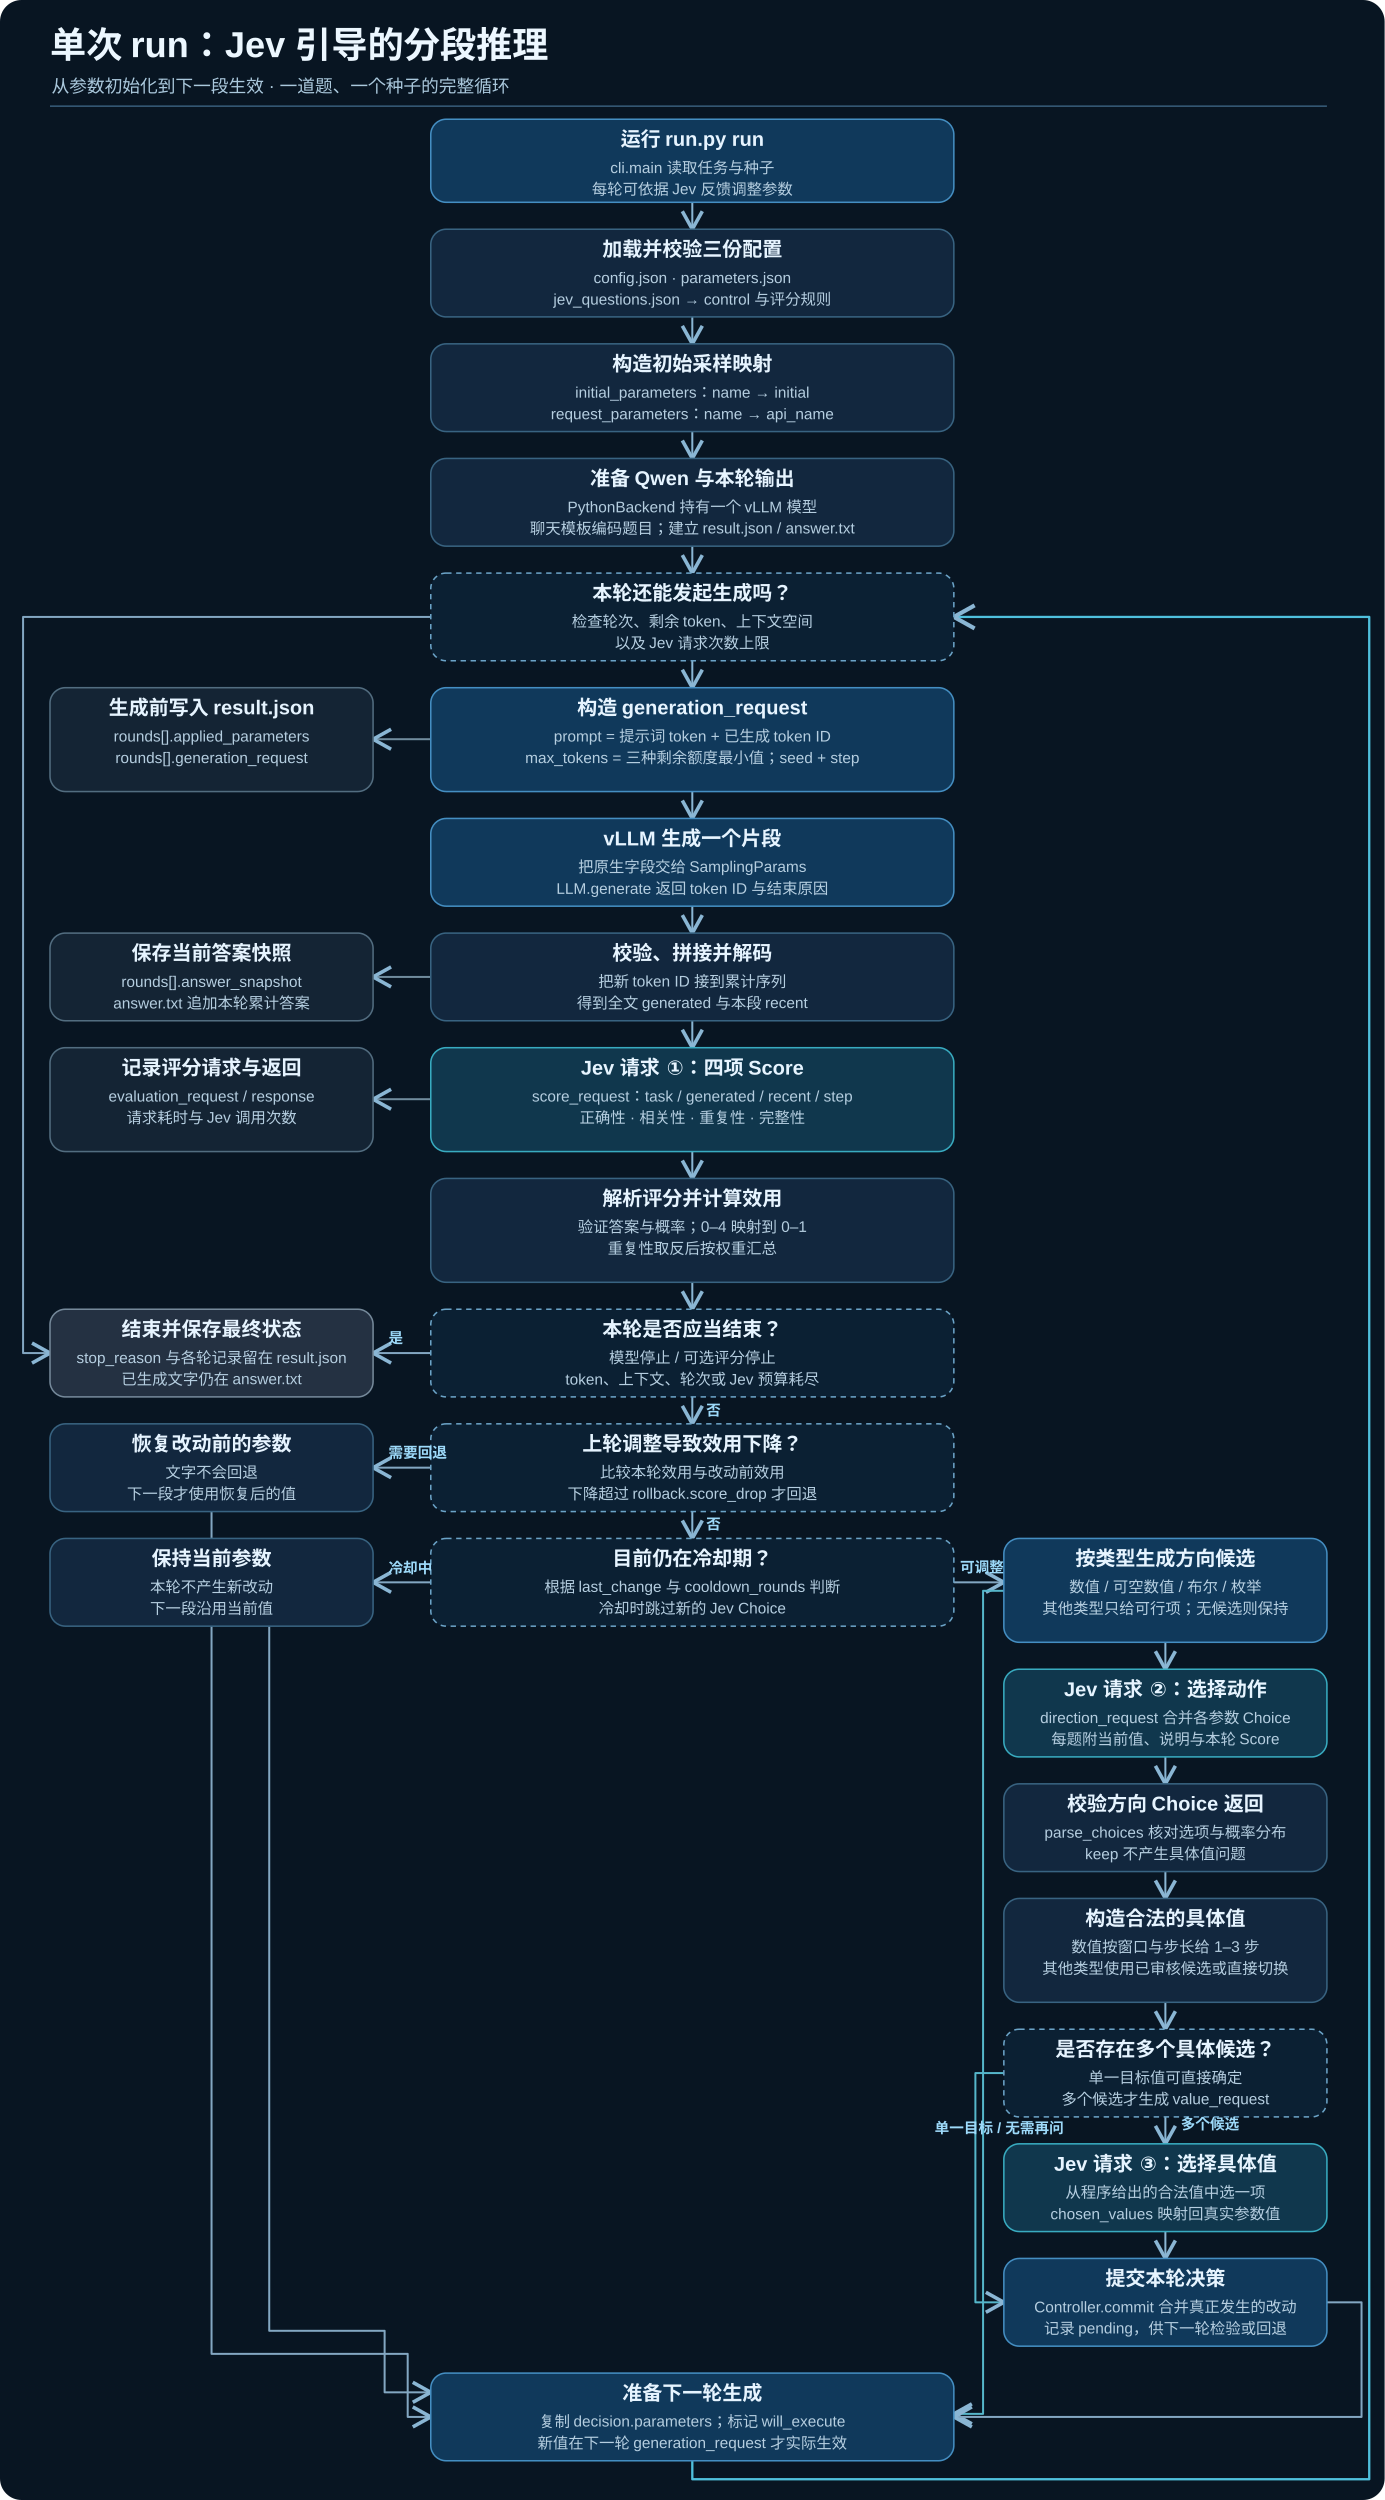
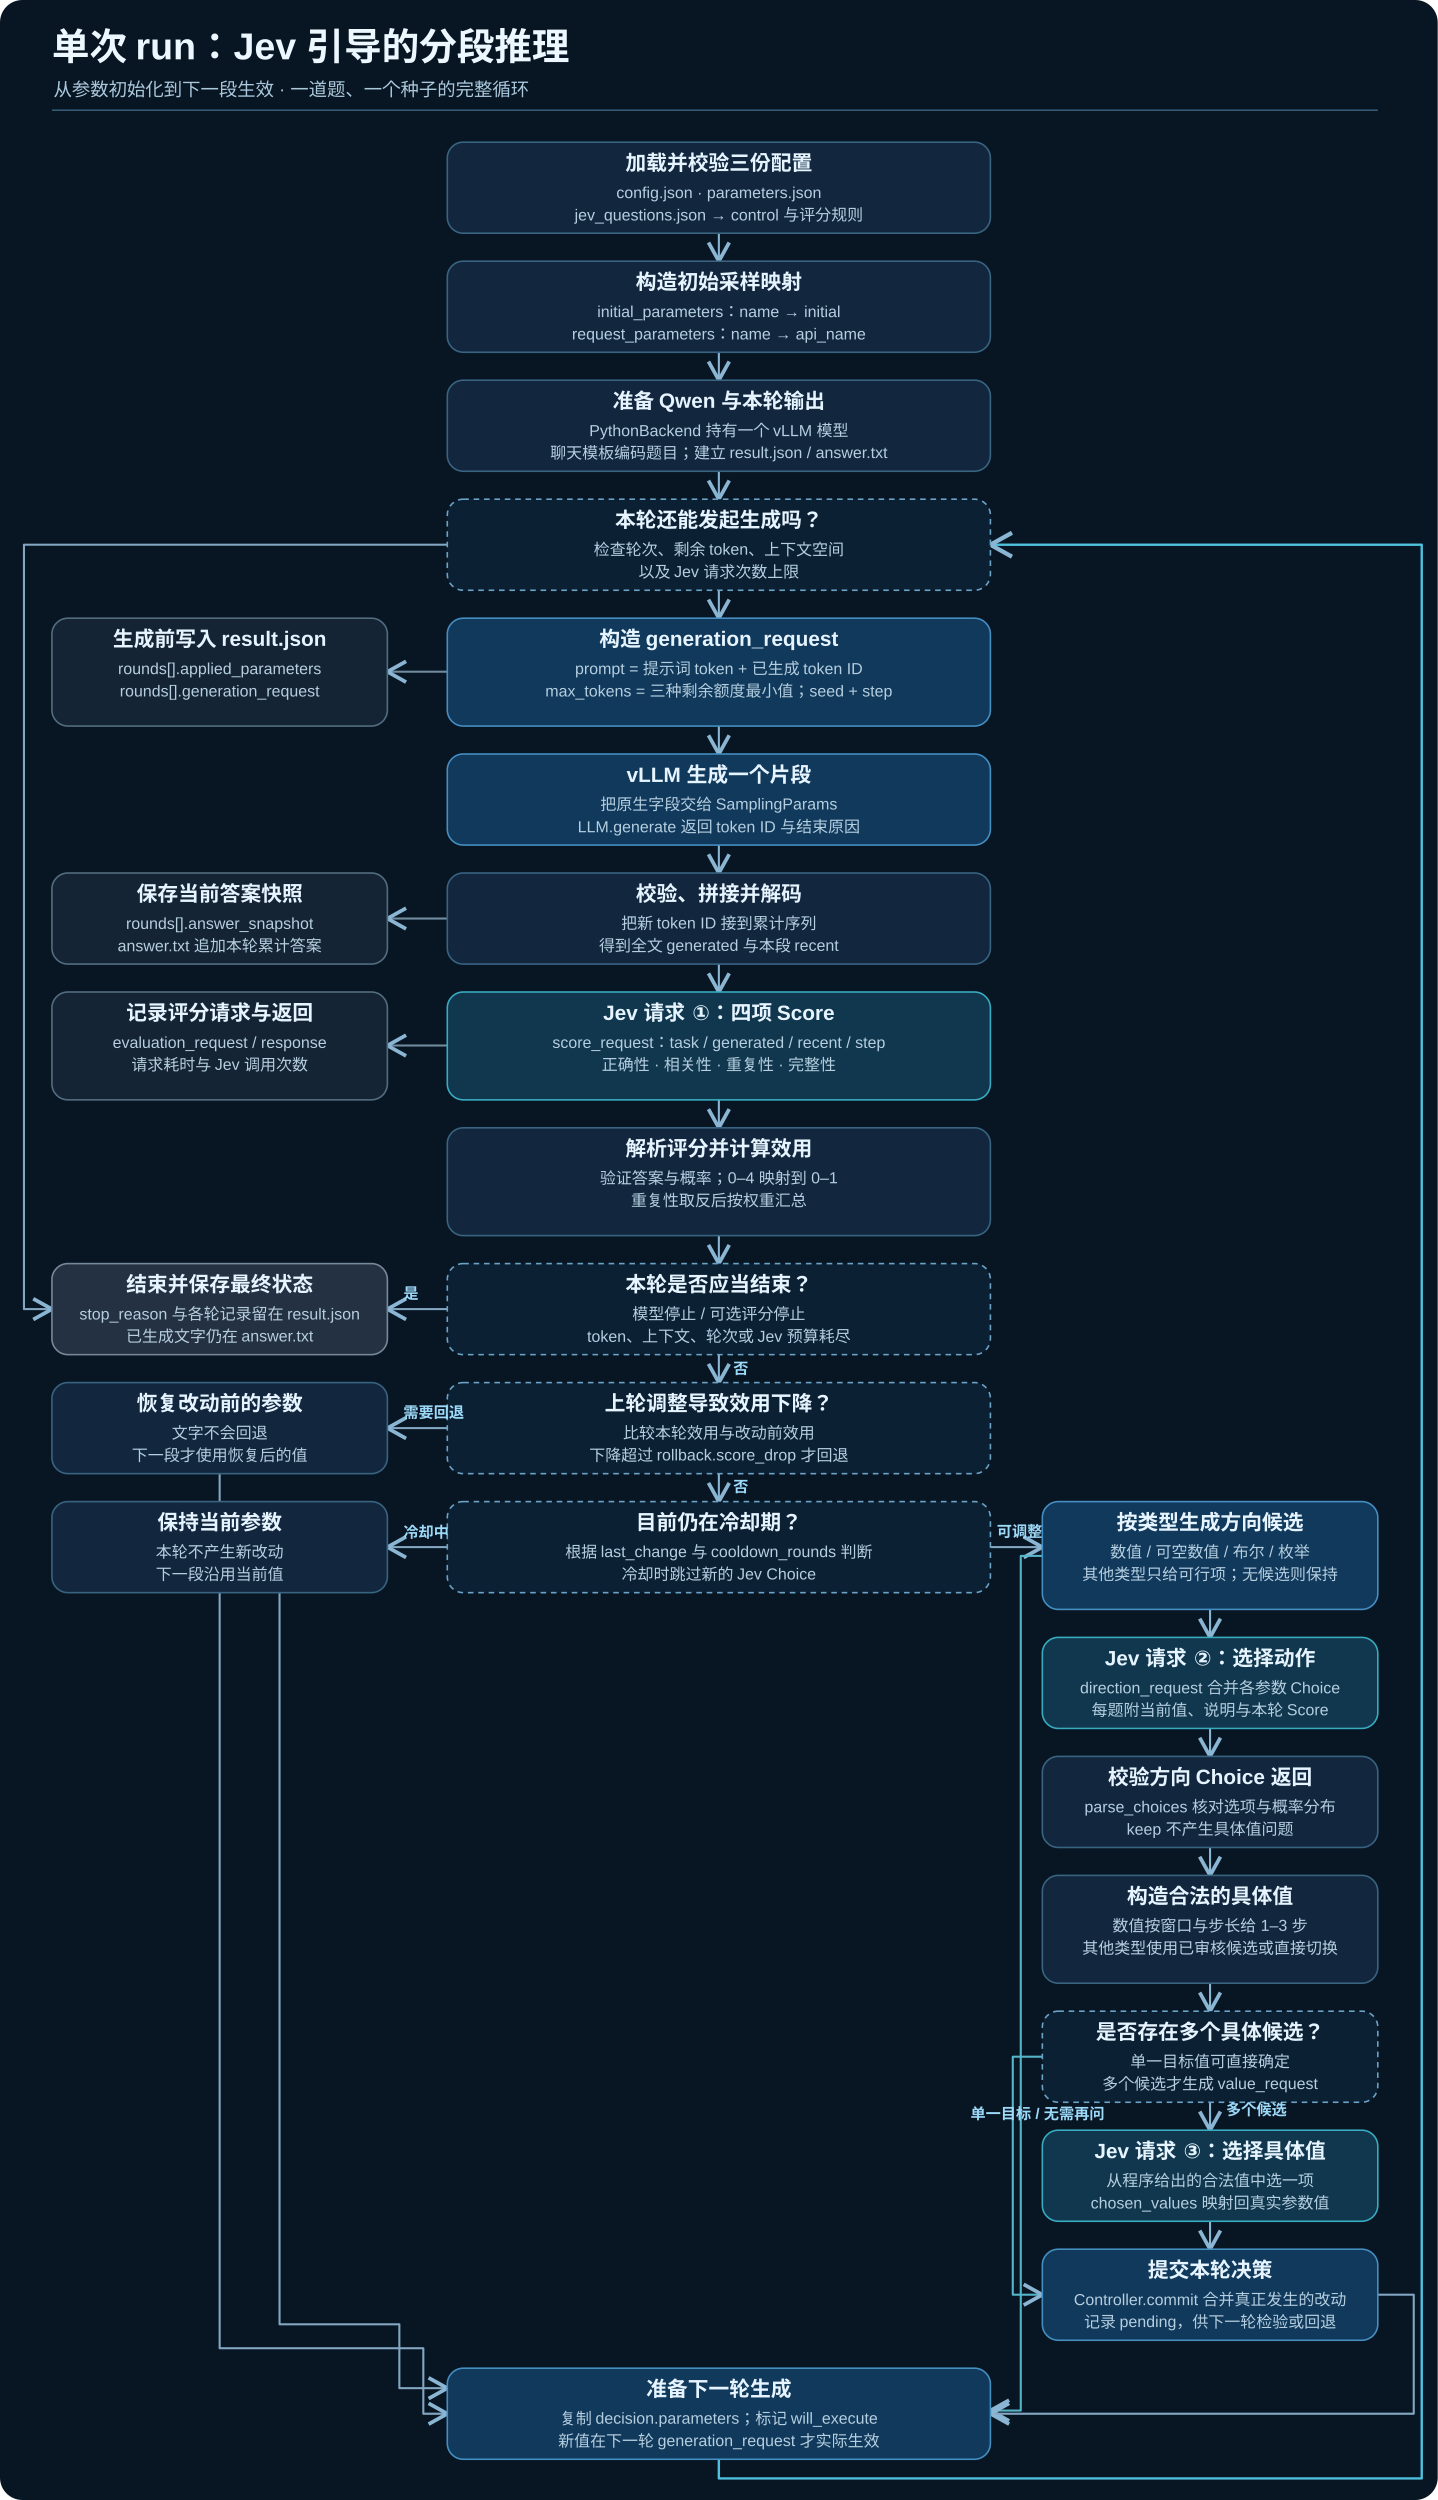
- <svg xmlns="http://www.w3.org/2000/svg" viewBox="0 0 1800 3250" role="img" aria-labelledby="title desc">
+ <svg xmlns="http://www.w3.org/2000/svg" viewBox="0 0 1800 3130" role="img" aria-labelledby="title desc">
  <defs>
    <marker id="arrowhead" markerWidth="12" markerHeight="12" refX="10" refY="6" orient="auto">
      <path d="M1 1 L10 6 L1 11" fill="none" stroke="#8ab6d4" stroke-width="1.8" />
    </marker>
  </defs>
  <style>
    .node{fill:#12273e;stroke:#386381;stroke-width:2}
-     .node.start,.node.emphasis{fill:#10395b;stroke:#448ec2}
+     .node.emphasis{fill:#10395b;stroke:#448ec2}
    .node.jev{fill:#10374d;stroke:#38abc0}
    .node.decision{fill:#0b2033;stroke:#6ba3c7;stroke-dasharray:7 6}
    .node.record{fill:#142434;stroke:#526d80}.node.finish{fill:#243142;stroke:#75899a}
    .node-title{fill:#e6f4ff;font:700 26px Arial,'Microsoft YaHei',sans-serif}
    .node-detail{fill:#b5cee0;font:20px Arial,'Microsoft YaHei',sans-serif}
    .edge{fill:none;stroke:#8ab6d4;stroke-width:2.6;stroke-linejoin:round;stroke-linecap:round}
    .edge.record{stroke:#708c9e}.edge.branch{stroke:#83a7c2}.edge.bypass{stroke:#55b6ca}.edge.loop{stroke:#4fc0dd;stroke-width:3}
    .edge-label{fill:#9ddafa;font:700 19px Arial,'Microsoft YaHei',sans-serif}
  </style>
-   <rect width="1800" height="3250" rx="28" fill="#081522" />
+   <rect width="1800" height="3130" rx="28" fill="#081522" />
  <text x="65" y="75" fill="#ecf7ff" font-family="Arial,'Microsoft YaHei',sans-serif" font-size="47" font-weight="700">单次 run：Jev 引导的分段推理</text>
  <text x="67" y="120" fill="#aac8dc" font-family="Arial,'Microsoft YaHei',sans-serif" font-size="23">从参数初始化到下一段生效 · 一道题、一个种子的完整循环</text>
  <path d="M65 138 H1725" stroke="#365b78" stroke-width="2" />
-   <path d="M900 263 V298" class="edge " marker-end="url(#arrowhead)" />
-   <path d="M900 412 V447" class="edge " marker-end="url(#arrowhead)" />
-   <path d="M900 561 V596" class="edge " marker-end="url(#arrowhead)" />
-   <path d="M900 710 V745" class="edge " marker-end="url(#arrowhead)" />
-   <path d="M900 859 V894" class="edge " marker-end="url(#arrowhead)" />
-   <path d="M900 1029 V1064" class="edge " marker-end="url(#arrowhead)" />
-   <path d="M560 802 H30 V1759 H65" class="edge branch" marker-end="url(#arrowhead)" />
-   <path d="M560 961 H485" class="edge record" marker-end="url(#arrowhead)" />
-   <path d="M900 1178 V1213" class="edge " marker-end="url(#arrowhead)" />
-   <path d="M560 1270 H485" class="edge record" marker-end="url(#arrowhead)" />
-   <path d="M900 1327 V1362" class="edge " marker-end="url(#arrowhead)" />
-   <path d="M560 1429 H485" class="edge record" marker-end="url(#arrowhead)" />
-   <path d="M900 1497 V1532" class="edge " marker-end="url(#arrowhead)" />
-   <path d="M900 1667 V1702" class="edge " marker-end="url(#arrowhead)" />
-   <path d="M560 1759 H485" class="edge branch" marker-end="url(#arrowhead)" />
-   <path d="M900 1816 V1851" class="edge " marker-end="url(#arrowhead)" />
-   <path d="M560 1908 H485" class="edge branch" marker-end="url(#arrowhead)" />
-   <path d="M900 1965 V2000" class="edge " marker-end="url(#arrowhead)" />
-   <path d="M560 2057 H485" class="edge branch" marker-end="url(#arrowhead)" />
-   <path d="M1240 2057 H1305" class="edge branch" marker-end="url(#arrowhead)" />
-   <path d="M1515 2135 V2170" class="edge " marker-end="url(#arrowhead)" />
-   <path d="M1515 2284 V2319" class="edge " marker-end="url(#arrowhead)" />
-   <path d="M1515 2433 V2468" class="edge " marker-end="url(#arrowhead)" />
-   <path d="M1515 2603 V2638" class="edge " marker-end="url(#arrowhead)" />
-   <path d="M1515 2752 V2787" class="edge " marker-end="url(#arrowhead)" />
-   <path d="M1515 2901 V2936" class="edge " marker-end="url(#arrowhead)" />
-   <path d="M1305 2695 H1268 V2993 H1305" class="edge bypass" marker-end="url(#arrowhead)" />
-   <path d="M1305 2068 H1278 V3138 H1240" class="edge bypass" marker-end="url(#arrowhead)" />
-   <path d="M1725 2993 H1770 V3142 H1240" class="edge branch" marker-end="url(#arrowhead)" />
-   <path d="M275 1965 V3060 H530 V3142 H560" class="edge branch" marker-end="url(#arrowhead)" />
-   <path d="M350 2114 V3030 H500 V3110 H560" class="edge branch" marker-end="url(#arrowhead)" />
-   <path d="M900 3199 V3223 H1780 V802 H1240" class="edge loop" marker-end="url(#arrowhead)" />
-   <g>
-     <rect x="560" y="155" width="680" height="108" rx="20" class="node start" />
-     <text x="900" y="190" text-anchor="middle" class="node-title">运行 run.py run</text>
-     <text x="900" y="225" text-anchor="middle" class="node-detail">cli.main 读取任务与种子</text>
-     <text x="900" y="253" text-anchor="middle" class="node-detail">每轮可依据 Jev 反馈调整参数</text>
+   <g transform="translate(0,-120)">
+     <path d="M900 412 V447" class="edge " marker-end="url(#arrowhead)" />
+     <path d="M900 561 V596" class="edge " marker-end="url(#arrowhead)" />
+     <path d="M900 710 V745" class="edge " marker-end="url(#arrowhead)" />
+     <path d="M900 859 V894" class="edge " marker-end="url(#arrowhead)" />
+     <path d="M900 1029 V1064" class="edge " marker-end="url(#arrowhead)" />
+     <path d="M560 802 H30 V1759 H65" class="edge branch" marker-end="url(#arrowhead)" />
+     <path d="M560 961 H485" class="edge record" marker-end="url(#arrowhead)" />
+     <path d="M900 1178 V1213" class="edge " marker-end="url(#arrowhead)" />
+     <path d="M560 1270 H485" class="edge record" marker-end="url(#arrowhead)" />
+     <path d="M900 1327 V1362" class="edge " marker-end="url(#arrowhead)" />
+     <path d="M560 1429 H485" class="edge record" marker-end="url(#arrowhead)" />
+     <path d="M900 1497 V1532" class="edge " marker-end="url(#arrowhead)" />
+     <path d="M900 1667 V1702" class="edge " marker-end="url(#arrowhead)" />
+     <path d="M560 1759 H485" class="edge branch" marker-end="url(#arrowhead)" />
+     <path d="M900 1816 V1851" class="edge " marker-end="url(#arrowhead)" />
+     <path d="M560 1908 H485" class="edge branch" marker-end="url(#arrowhead)" />
+     <path d="M900 1965 V2000" class="edge " marker-end="url(#arrowhead)" />
+     <path d="M560 2057 H485" class="edge branch" marker-end="url(#arrowhead)" />
+     <path d="M1240 2057 H1305" class="edge branch" marker-end="url(#arrowhead)" />
+     <path d="M1515 2135 V2170" class="edge " marker-end="url(#arrowhead)" />
+     <path d="M1515 2284 V2319" class="edge " marker-end="url(#arrowhead)" />
+     <path d="M1515 2433 V2468" class="edge " marker-end="url(#arrowhead)" />
+     <path d="M1515 2603 V2638" class="edge " marker-end="url(#arrowhead)" />
+     <path d="M1515 2752 V2787" class="edge " marker-end="url(#arrowhead)" />
+     <path d="M1515 2901 V2936" class="edge " marker-end="url(#arrowhead)" />
+     <path d="M1305 2695 H1268 V2993 H1305" class="edge bypass" marker-end="url(#arrowhead)" />
+     <path d="M1305 2068 H1278 V3138 H1240" class="edge bypass" marker-end="url(#arrowhead)" />
+     <path d="M1725 2993 H1770 V3142 H1240" class="edge branch" marker-end="url(#arrowhead)" />
+     <path d="M275 1965 V3060 H530 V3142 H560" class="edge branch" marker-end="url(#arrowhead)" />
+     <path d="M350 2114 V3030 H500 V3110 H560" class="edge branch" marker-end="url(#arrowhead)" />
+     <path d="M900 3199 V3223 H1780 V802 H1240" class="edge loop" marker-end="url(#arrowhead)" />
+     <g>
+       <rect x="560" y="298" width="680" height="114" rx="20" class="node normal" />
+       <text x="900" y="333" text-anchor="middle" class="node-title">加载并校验三份配置</text>
+       <text x="900" y="368" text-anchor="middle" class="node-detail">config.json · parameters.json</text>
+       <text x="900" y="396" text-anchor="middle" class="node-detail">jev_questions.json → control 与评分规则</text>
+     </g>
+     <g>
+       <rect x="560" y="447" width="680" height="114" rx="20" class="node normal" />
+       <text x="900" y="482" text-anchor="middle" class="node-title">构造初始采样映射</text>
+       <text x="900" y="517" text-anchor="middle" class="node-detail">initial_parameters：name → initial</text>
+       <text x="900" y="545" text-anchor="middle" class="node-detail">request_parameters：name → api_name</text>
+     </g>
+     <g>
+       <rect x="560" y="596" width="680" height="114" rx="20" class="node normal" />
+       <text x="900" y="631" text-anchor="middle" class="node-title">准备 Qwen 与本轮输出</text>
+       <text x="900" y="666" text-anchor="middle" class="node-detail">PythonBackend 持有一个 vLLM 模型</text>
+       <text x="900" y="694" text-anchor="middle" class="node-detail">聊天模板编码题目；建立 result.json / answer.txt</text>
+     </g>
+     <g>
+       <rect x="560" y="745" width="680" height="114" rx="20" class="node decision" />
+       <text x="900" y="780" text-anchor="middle" class="node-title">本轮还能发起生成吗？</text>
+       <text x="900" y="815" text-anchor="middle" class="node-detail">检查轮次、剩余 token、上下文空间</text>
+       <text x="900" y="843" text-anchor="middle" class="node-detail">以及 Jev 请求次数上限</text>
+     </g>
+     <g>
+       <rect x="560" y="894" width="680" height="135" rx="20" class="node emphasis" />
+       <text x="900" y="929" text-anchor="middle" class="node-title">构造 generation_request</text>
+       <text x="900" y="964" text-anchor="middle" class="node-detail">prompt = 提示词 token + 已生成 token ID</text>
+       <text x="900" y="992" text-anchor="middle" class="node-detail">max_tokens = 三种剩余额度最小值；seed + step</text>
+     </g>
+     <g>
+       <rect x="65" y="894" width="420" height="135" rx="20" class="node record" />
+       <text x="275" y="929" text-anchor="middle" class="node-title">生成前写入 result.json</text>
+       <text x="275" y="964" text-anchor="middle" class="node-detail">rounds[].applied_parameters</text>
+       <text x="275" y="992" text-anchor="middle" class="node-detail">rounds[].generation_request</text>
+     </g>
+     <g>
+       <rect x="560" y="1064" width="680" height="114" rx="20" class="node emphasis" />
+       <text x="900" y="1099" text-anchor="middle" class="node-title">vLLM 生成一个片段</text>
+       <text x="900" y="1134" text-anchor="middle" class="node-detail">把原生字段交给 SamplingParams</text>
+       <text x="900" y="1162" text-anchor="middle" class="node-detail">LLM.generate 返回 token ID 与结束原因</text>
+     </g>
+     <g>
+       <rect x="560" y="1213" width="680" height="114" rx="20" class="node normal" />
+       <text x="900" y="1248" text-anchor="middle" class="node-title">校验、拼接并解码</text>
+       <text x="900" y="1283" text-anchor="middle" class="node-detail">把新 token ID 接到累计序列</text>
+       <text x="900" y="1311" text-anchor="middle" class="node-detail">得到全文 generated 与本段 recent</text>
+     </g>
+     <g>
+       <rect x="65" y="1213" width="420" height="114" rx="20" class="node record" />
+       <text x="275" y="1248" text-anchor="middle" class="node-title">保存当前答案快照</text>
+       <text x="275" y="1283" text-anchor="middle" class="node-detail">rounds[].answer_snapshot</text>
+       <text x="275" y="1311" text-anchor="middle" class="node-detail">answer.txt 追加本轮累计答案</text>
+     </g>
+     <g>
+       <rect x="560" y="1362" width="680" height="135" rx="20" class="node jev" />
+       <text x="900" y="1397" text-anchor="middle" class="node-title">Jev 请求 ①：四项 Score</text>
+       <text x="900" y="1432" text-anchor="middle" class="node-detail">score_request：task / generated / recent / step</text>
+       <text x="900" y="1460" text-anchor="middle" class="node-detail">正确性 · 相关性 · 重复性 · 完整性</text>
+     </g>
+     <g>
+       <rect x="65" y="1362" width="420" height="135" rx="20" class="node record" />
+       <text x="275" y="1397" text-anchor="middle" class="node-title">记录评分请求与返回</text>
+       <text x="275" y="1432" text-anchor="middle" class="node-detail">evaluation_request / response</text>
+       <text x="275" y="1460" text-anchor="middle" class="node-detail">请求耗时与 Jev 调用次数</text>
+     </g>
+     <g>
+       <rect x="560" y="1532" width="680" height="135" rx="20" class="node normal" />
+       <text x="900" y="1567" text-anchor="middle" class="node-title">解析评分并计算效用</text>
+       <text x="900" y="1602" text-anchor="middle" class="node-detail">验证答案与概率；0–4 映射到 0–1</text>
+       <text x="900" y="1630" text-anchor="middle" class="node-detail">重复性取反后按权重汇总</text>
+     </g>
+     <g>
+       <rect x="560" y="1702" width="680" height="114" rx="20" class="node decision" />
+       <text x="900" y="1737" text-anchor="middle" class="node-title">本轮是否应当结束？</text>
+       <text x="900" y="1772" text-anchor="middle" class="node-detail">模型停止 / 可选评分停止</text>
+       <text x="900" y="1800" text-anchor="middle" class="node-detail">token、上下文、轮次或 Jev 预算耗尽</text>
+     </g>
+     <g>
+       <rect x="65" y="1702" width="420" height="114" rx="20" class="node finish" />
+       <text x="275" y="1737" text-anchor="middle" class="node-title">结束并保存最终状态</text>
+       <text x="275" y="1772" text-anchor="middle" class="node-detail">stop_reason 与各轮记录留在 result.json</text>
+       <text x="275" y="1800" text-anchor="middle" class="node-detail">已生成文字仍在 answer.txt</text>
+     </g>
+     <g>
+       <rect x="560" y="1851" width="680" height="114" rx="20" class="node decision" />
+       <text x="900" y="1886" text-anchor="middle" class="node-title">上轮调整导致效用下降？</text>
+       <text x="900" y="1921" text-anchor="middle" class="node-detail">比较本轮效用与改动前效用</text>
+       <text x="900" y="1949" text-anchor="middle" class="node-detail">下降超过 rollback.score_drop 才回退</text>
+     </g>
+     <g>
+       <rect x="65" y="1851" width="420" height="114" rx="20" class="node normal" />
+       <text x="275" y="1886" text-anchor="middle" class="node-title">恢复改动前的参数</text>
+       <text x="275" y="1921" text-anchor="middle" class="node-detail">文字不会回退</text>
+       <text x="275" y="1949" text-anchor="middle" class="node-detail">下一段才使用恢复后的值</text>
+     </g>
+     <g>
+       <rect x="560" y="2000" width="680" height="114" rx="20" class="node decision" />
+       <text x="900" y="2035" text-anchor="middle" class="node-title">目前仍在冷却期？</text>
+       <text x="900" y="2070" text-anchor="middle" class="node-detail">根据 last_change 与 cooldown_rounds 判断</text>
+       <text x="900" y="2098" text-anchor="middle" class="node-detail">冷却时跳过新的 Jev Choice</text>
+     </g>
+     <g>
+       <rect x="65" y="2000" width="420" height="114" rx="20" class="node normal" />
+       <text x="275" y="2035" text-anchor="middle" class="node-title">保持当前参数</text>
+       <text x="275" y="2070" text-anchor="middle" class="node-detail">本轮不产生新改动</text>
+       <text x="275" y="2098" text-anchor="middle" class="node-detail">下一段沿用当前值</text>
+     </g>
+     <g>
+       <rect x="1305" y="2000" width="420" height="135" rx="20" class="node emphasis" />
+       <text x="1515" y="2035" text-anchor="middle" class="node-title">按类型生成方向候选</text>
+       <text x="1515" y="2070" text-anchor="middle" class="node-detail">数值 / 可空数值 / 布尔 / 枚举</text>
+       <text x="1515" y="2098" text-anchor="middle" class="node-detail">其他类型只给可行项；无候选则保持</text>
+     </g>
+     <g>
+       <rect x="1305" y="2170" width="420" height="114" rx="20" class="node jev" />
+       <text x="1515" y="2205" text-anchor="middle" class="node-title">Jev 请求 ②：选择动作</text>
+       <text x="1515" y="2240" text-anchor="middle" class="node-detail">direction_request 合并各参数 Choice</text>
+       <text x="1515" y="2268" text-anchor="middle" class="node-detail">每题附当前值、说明与本轮 Score</text>
+     </g>
+     <g>
+       <rect x="1305" y="2319" width="420" height="114" rx="20" class="node normal" />
+       <text x="1515" y="2354" text-anchor="middle" class="node-title">校验方向 Choice 返回</text>
+       <text x="1515" y="2389" text-anchor="middle" class="node-detail">parse_choices 核对选项与概率分布</text>
+       <text x="1515" y="2417" text-anchor="middle" class="node-detail">keep 不产生具体值问题</text>
+     </g>
+     <g>
+       <rect x="1305" y="2468" width="420" height="135" rx="20" class="node normal" />
+       <text x="1515" y="2503" text-anchor="middle" class="node-title">构造合法的具体值</text>
+       <text x="1515" y="2538" text-anchor="middle" class="node-detail">数值按窗口与步长给 1–3 步</text>
+       <text x="1515" y="2566" text-anchor="middle" class="node-detail">其他类型使用已审核候选或直接切换</text>
+     </g>
+     <g>
+       <rect x="1305" y="2638" width="420" height="114" rx="20" class="node decision" />
+       <text x="1515" y="2673" text-anchor="middle" class="node-title">是否存在多个具体候选？</text>
+       <text x="1515" y="2708" text-anchor="middle" class="node-detail">单一目标值可直接确定</text>
+       <text x="1515" y="2736" text-anchor="middle" class="node-detail">多个候选才生成 value_request</text>
+     </g>
+     <g>
+       <rect x="1305" y="2787" width="420" height="114" rx="20" class="node jev" />
+       <text x="1515" y="2822" text-anchor="middle" class="node-title">Jev 请求 ③：选择具体值</text>
+       <text x="1515" y="2857" text-anchor="middle" class="node-detail">从程序给出的合法值中选一项</text>
+       <text x="1515" y="2885" text-anchor="middle" class="node-detail">chosen_values 映射回真实参数值</text>
+     </g>
+     <g>
+       <rect x="1305" y="2936" width="420" height="114" rx="20" class="node emphasis" />
+       <text x="1515" y="2971" text-anchor="middle" class="node-title">提交本轮决策</text>
+       <text x="1515" y="3006" text-anchor="middle" class="node-detail">Controller.commit 合并真正发生的改动</text>
+       <text x="1515" y="3034" text-anchor="middle" class="node-detail">记录 pending，供下一轮检验或回退</text>
+     </g>
+     <g>
+       <rect x="560" y="3085" width="680" height="114" rx="20" class="node emphasis" />
+       <text x="900" y="3120" text-anchor="middle" class="node-title">准备下一轮生成</text>
+       <text x="900" y="3155" text-anchor="middle" class="node-detail">复制 decision.parameters；标记 will_execute</text>
+       <text x="900" y="3183" text-anchor="middle" class="node-detail">新值在下一轮 generation_request 才实际生效</text>
+     </g>
+     <text x="505" y="1746" class="edge-label">是</text>
+     <text x="918" y="1840" class="edge-label">否</text>
+     <text x="505" y="1895" class="edge-label">需要回退</text>
+     <text x="918" y="1988" class="edge-label">否</text>
+     <text x="505" y="2045" class="edge-label">冷却中</text>
+     <text x="1248" y="2044" class="edge-label">可调整</text>
+     <text x="1535" y="2768" class="edge-label">多个候选</text>
+     <text x="1215" y="2773" class="edge-label">单一目标 / 无需再问</text>
  </g>
-   <g>
-     <rect x="560" y="298" width="680" height="114" rx="20" class="node normal" />
-     <text x="900" y="333" text-anchor="middle" class="node-title">加载并校验三份配置</text>
-     <text x="900" y="368" text-anchor="middle" class="node-detail">config.json · parameters.json</text>
-     <text x="900" y="396" text-anchor="middle" class="node-detail">jev_questions.json → control 与评分规则</text>
-   </g>
-   <g>
-     <rect x="560" y="447" width="680" height="114" rx="20" class="node normal" />
-     <text x="900" y="482" text-anchor="middle" class="node-title">构造初始采样映射</text>
-     <text x="900" y="517" text-anchor="middle" class="node-detail">initial_parameters：name → initial</text>
-     <text x="900" y="545" text-anchor="middle" class="node-detail">request_parameters：name → api_name</text>
-   </g>
-   <g>
-     <rect x="560" y="596" width="680" height="114" rx="20" class="node normal" />
-     <text x="900" y="631" text-anchor="middle" class="node-title">准备 Qwen 与本轮输出</text>
-     <text x="900" y="666" text-anchor="middle" class="node-detail">PythonBackend 持有一个 vLLM 模型</text>
-     <text x="900" y="694" text-anchor="middle" class="node-detail">聊天模板编码题目；建立 result.json / answer.txt</text>
-   </g>
-   <g>
-     <rect x="560" y="745" width="680" height="114" rx="20" class="node decision" />
-     <text x="900" y="780" text-anchor="middle" class="node-title">本轮还能发起生成吗？</text>
-     <text x="900" y="815" text-anchor="middle" class="node-detail">检查轮次、剩余 token、上下文空间</text>
-     <text x="900" y="843" text-anchor="middle" class="node-detail">以及 Jev 请求次数上限</text>
-   </g>
-   <g>
-     <rect x="560" y="894" width="680" height="135" rx="20" class="node emphasis" />
-     <text x="900" y="929" text-anchor="middle" class="node-title">构造 generation_request</text>
-     <text x="900" y="964" text-anchor="middle" class="node-detail">prompt = 提示词 token + 已生成 token ID</text>
-     <text x="900" y="992" text-anchor="middle" class="node-detail">max_tokens = 三种剩余额度最小值；seed + step</text>
-   </g>
-   <g>
-     <rect x="65" y="894" width="420" height="135" rx="20" class="node record" />
-     <text x="275" y="929" text-anchor="middle" class="node-title">生成前写入 result.json</text>
-     <text x="275" y="964" text-anchor="middle" class="node-detail">rounds[].applied_parameters</text>
-     <text x="275" y="992" text-anchor="middle" class="node-detail">rounds[].generation_request</text>
-   </g>
-   <g>
-     <rect x="560" y="1064" width="680" height="114" rx="20" class="node emphasis" />
-     <text x="900" y="1099" text-anchor="middle" class="node-title">vLLM 生成一个片段</text>
-     <text x="900" y="1134" text-anchor="middle" class="node-detail">把原生字段交给 SamplingParams</text>
-     <text x="900" y="1162" text-anchor="middle" class="node-detail">LLM.generate 返回 token ID 与结束原因</text>
-   </g>
-   <g>
-     <rect x="560" y="1213" width="680" height="114" rx="20" class="node normal" />
-     <text x="900" y="1248" text-anchor="middle" class="node-title">校验、拼接并解码</text>
-     <text x="900" y="1283" text-anchor="middle" class="node-detail">把新 token ID 接到累计序列</text>
-     <text x="900" y="1311" text-anchor="middle" class="node-detail">得到全文 generated 与本段 recent</text>
-   </g>
-   <g>
-     <rect x="65" y="1213" width="420" height="114" rx="20" class="node record" />
-     <text x="275" y="1248" text-anchor="middle" class="node-title">保存当前答案快照</text>
-     <text x="275" y="1283" text-anchor="middle" class="node-detail">rounds[].answer_snapshot</text>
-     <text x="275" y="1311" text-anchor="middle" class="node-detail">answer.txt 追加本轮累计答案</text>
-   </g>
-   <g>
-     <rect x="560" y="1362" width="680" height="135" rx="20" class="node jev" />
-     <text x="900" y="1397" text-anchor="middle" class="node-title">Jev 请求 ①：四项 Score</text>
-     <text x="900" y="1432" text-anchor="middle" class="node-detail">score_request：task / generated / recent / step</text>
-     <text x="900" y="1460" text-anchor="middle" class="node-detail">正确性 · 相关性 · 重复性 · 完整性</text>
-   </g>
-   <g>
-     <rect x="65" y="1362" width="420" height="135" rx="20" class="node record" />
-     <text x="275" y="1397" text-anchor="middle" class="node-title">记录评分请求与返回</text>
-     <text x="275" y="1432" text-anchor="middle" class="node-detail">evaluation_request / response</text>
-     <text x="275" y="1460" text-anchor="middle" class="node-detail">请求耗时与 Jev 调用次数</text>
-   </g>
-   <g>
-     <rect x="560" y="1532" width="680" height="135" rx="20" class="node normal" />
-     <text x="900" y="1567" text-anchor="middle" class="node-title">解析评分并计算效用</text>
-     <text x="900" y="1602" text-anchor="middle" class="node-detail">验证答案与概率；0–4 映射到 0–1</text>
-     <text x="900" y="1630" text-anchor="middle" class="node-detail">重复性取反后按权重汇总</text>
-   </g>
-   <g>
-     <rect x="560" y="1702" width="680" height="114" rx="20" class="node decision" />
-     <text x="900" y="1737" text-anchor="middle" class="node-title">本轮是否应当结束？</text>
-     <text x="900" y="1772" text-anchor="middle" class="node-detail">模型停止 / 可选评分停止</text>
-     <text x="900" y="1800" text-anchor="middle" class="node-detail">token、上下文、轮次或 Jev 预算耗尽</text>
-   </g>
-   <g>
-     <rect x="65" y="1702" width="420" height="114" rx="20" class="node finish" />
-     <text x="275" y="1737" text-anchor="middle" class="node-title">结束并保存最终状态</text>
-     <text x="275" y="1772" text-anchor="middle" class="node-detail">stop_reason 与各轮记录留在 result.json</text>
-     <text x="275" y="1800" text-anchor="middle" class="node-detail">已生成文字仍在 answer.txt</text>
-   </g>
-   <g>
-     <rect x="560" y="1851" width="680" height="114" rx="20" class="node decision" />
-     <text x="900" y="1886" text-anchor="middle" class="node-title">上轮调整导致效用下降？</text>
-     <text x="900" y="1921" text-anchor="middle" class="node-detail">比较本轮效用与改动前效用</text>
-     <text x="900" y="1949" text-anchor="middle" class="node-detail">下降超过 rollback.score_drop 才回退</text>
-   </g>
-   <g>
-     <rect x="65" y="1851" width="420" height="114" rx="20" class="node normal" />
-     <text x="275" y="1886" text-anchor="middle" class="node-title">恢复改动前的参数</text>
-     <text x="275" y="1921" text-anchor="middle" class="node-detail">文字不会回退</text>
-     <text x="275" y="1949" text-anchor="middle" class="node-detail">下一段才使用恢复后的值</text>
-   </g>
-   <g>
-     <rect x="560" y="2000" width="680" height="114" rx="20" class="node decision" />
-     <text x="900" y="2035" text-anchor="middle" class="node-title">目前仍在冷却期？</text>
-     <text x="900" y="2070" text-anchor="middle" class="node-detail">根据 last_change 与 cooldown_rounds 判断</text>
-     <text x="900" y="2098" text-anchor="middle" class="node-detail">冷却时跳过新的 Jev Choice</text>
-   </g>
-   <g>
-     <rect x="65" y="2000" width="420" height="114" rx="20" class="node normal" />
-     <text x="275" y="2035" text-anchor="middle" class="node-title">保持当前参数</text>
-     <text x="275" y="2070" text-anchor="middle" class="node-detail">本轮不产生新改动</text>
-     <text x="275" y="2098" text-anchor="middle" class="node-detail">下一段沿用当前值</text>
-   </g>
-   <g>
-     <rect x="1305" y="2000" width="420" height="135" rx="20" class="node emphasis" />
-     <text x="1515" y="2035" text-anchor="middle" class="node-title">按类型生成方向候选</text>
-     <text x="1515" y="2070" text-anchor="middle" class="node-detail">数值 / 可空数值 / 布尔 / 枚举</text>
-     <text x="1515" y="2098" text-anchor="middle" class="node-detail">其他类型只给可行项；无候选则保持</text>
-   </g>
-   <g>
-     <rect x="1305" y="2170" width="420" height="114" rx="20" class="node jev" />
-     <text x="1515" y="2205" text-anchor="middle" class="node-title">Jev 请求 ②：选择动作</text>
-     <text x="1515" y="2240" text-anchor="middle" class="node-detail">direction_request 合并各参数 Choice</text>
-     <text x="1515" y="2268" text-anchor="middle" class="node-detail">每题附当前值、说明与本轮 Score</text>
-   </g>
-   <g>
-     <rect x="1305" y="2319" width="420" height="114" rx="20" class="node normal" />
-     <text x="1515" y="2354" text-anchor="middle" class="node-title">校验方向 Choice 返回</text>
-     <text x="1515" y="2389" text-anchor="middle" class="node-detail">parse_choices 核对选项与概率分布</text>
-     <text x="1515" y="2417" text-anchor="middle" class="node-detail">keep 不产生具体值问题</text>
-   </g>
-   <g>
-     <rect x="1305" y="2468" width="420" height="135" rx="20" class="node normal" />
-     <text x="1515" y="2503" text-anchor="middle" class="node-title">构造合法的具体值</text>
-     <text x="1515" y="2538" text-anchor="middle" class="node-detail">数值按窗口与步长给 1–3 步</text>
-     <text x="1515" y="2566" text-anchor="middle" class="node-detail">其他类型使用已审核候选或直接切换</text>
-   </g>
-   <g>
-     <rect x="1305" y="2638" width="420" height="114" rx="20" class="node decision" />
-     <text x="1515" y="2673" text-anchor="middle" class="node-title">是否存在多个具体候选？</text>
-     <text x="1515" y="2708" text-anchor="middle" class="node-detail">单一目标值可直接确定</text>
-     <text x="1515" y="2736" text-anchor="middle" class="node-detail">多个候选才生成 value_request</text>
-   </g>
-   <g>
-     <rect x="1305" y="2787" width="420" height="114" rx="20" class="node jev" />
-     <text x="1515" y="2822" text-anchor="middle" class="node-title">Jev 请求 ③：选择具体值</text>
-     <text x="1515" y="2857" text-anchor="middle" class="node-detail">从程序给出的合法值中选一项</text>
-     <text x="1515" y="2885" text-anchor="middle" class="node-detail">chosen_values 映射回真实参数值</text>
-   </g>
-   <g>
-     <rect x="1305" y="2936" width="420" height="114" rx="20" class="node emphasis" />
-     <text x="1515" y="2971" text-anchor="middle" class="node-title">提交本轮决策</text>
-     <text x="1515" y="3006" text-anchor="middle" class="node-detail">Controller.commit 合并真正发生的改动</text>
-     <text x="1515" y="3034" text-anchor="middle" class="node-detail">记录 pending，供下一轮检验或回退</text>
-   </g>
-   <g>
-     <rect x="560" y="3085" width="680" height="114" rx="20" class="node emphasis" />
-     <text x="900" y="3120" text-anchor="middle" class="node-title">准备下一轮生成</text>
-     <text x="900" y="3155" text-anchor="middle" class="node-detail">复制 decision.parameters；标记 will_execute</text>
-     <text x="900" y="3183" text-anchor="middle" class="node-detail">新值在下一轮 generation_request 才实际生效</text>
-   </g>
-   <text x="505" y="1746" class="edge-label">是</text>
-   <text x="918" y="1840" class="edge-label">否</text>
-   <text x="505" y="1895" class="edge-label">需要回退</text>
-   <text x="918" y="1988" class="edge-label">否</text>
-   <text x="505" y="2045" class="edge-label">冷却中</text>
-   <text x="1248" y="2044" class="edge-label">可调整</text>
-   <text x="1535" y="2768" class="edge-label">多个候选</text>
-   <text x="1215" y="2773" class="edge-label">单一目标 / 无需再问</text>
</svg>
